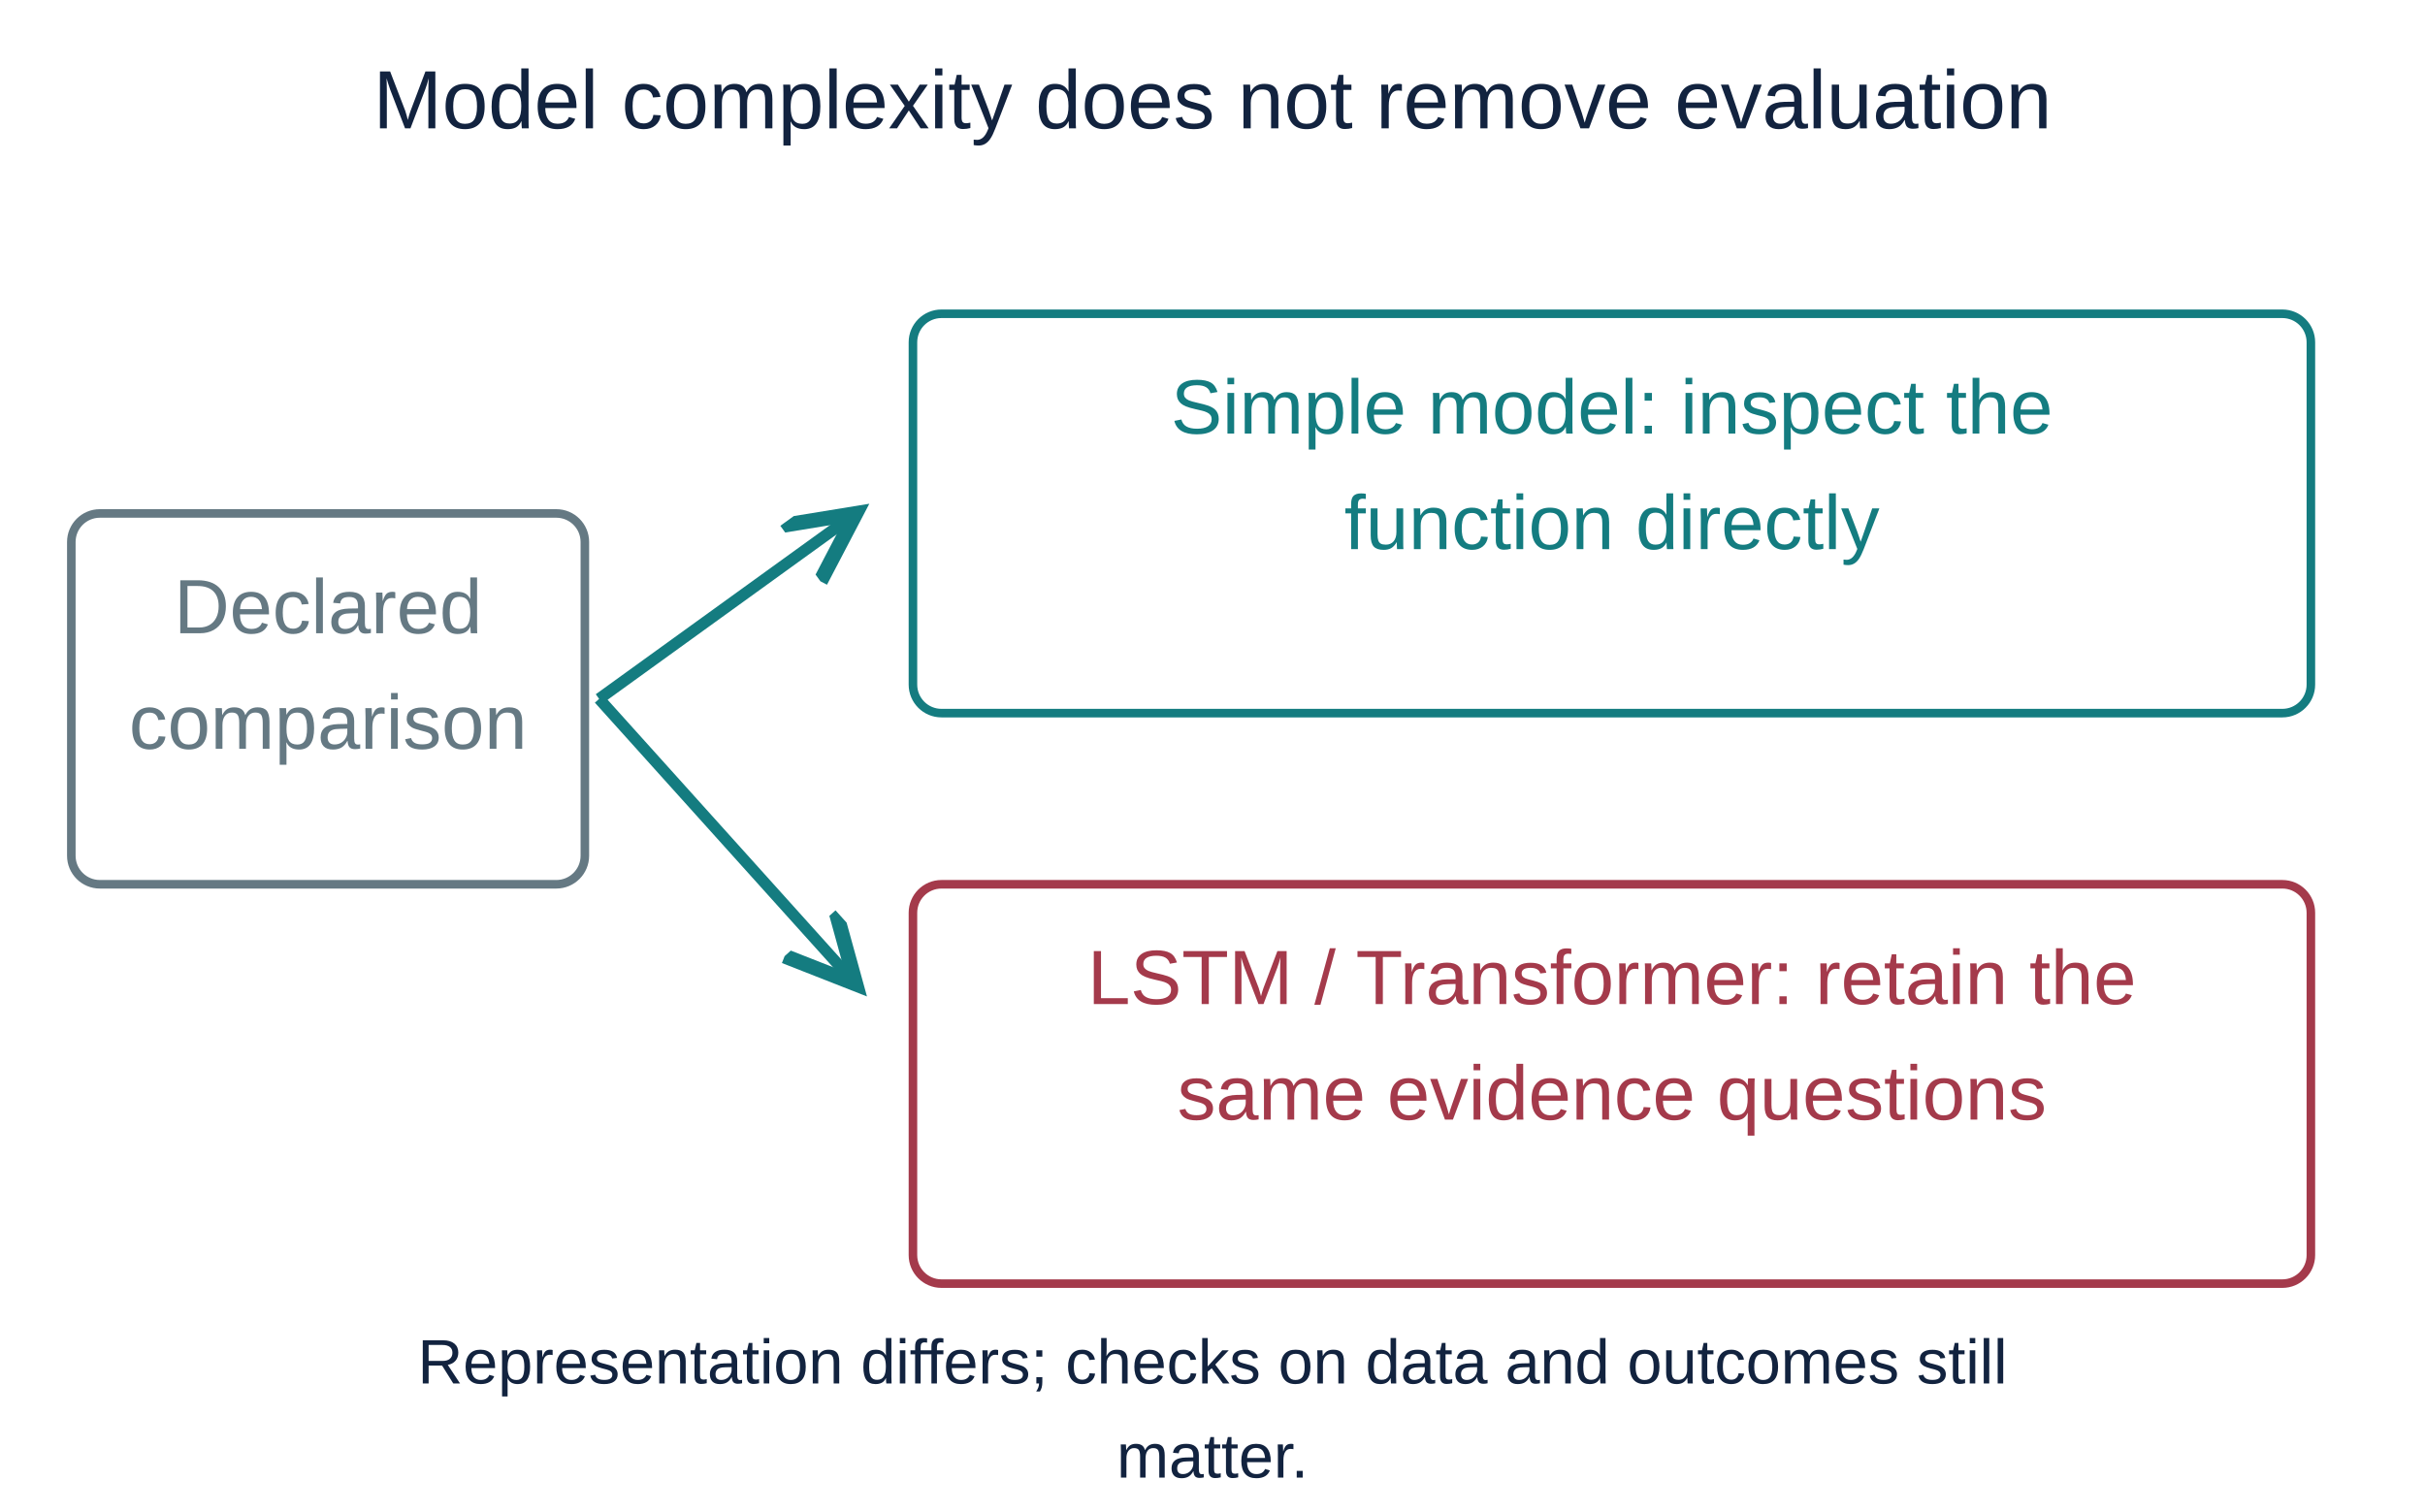
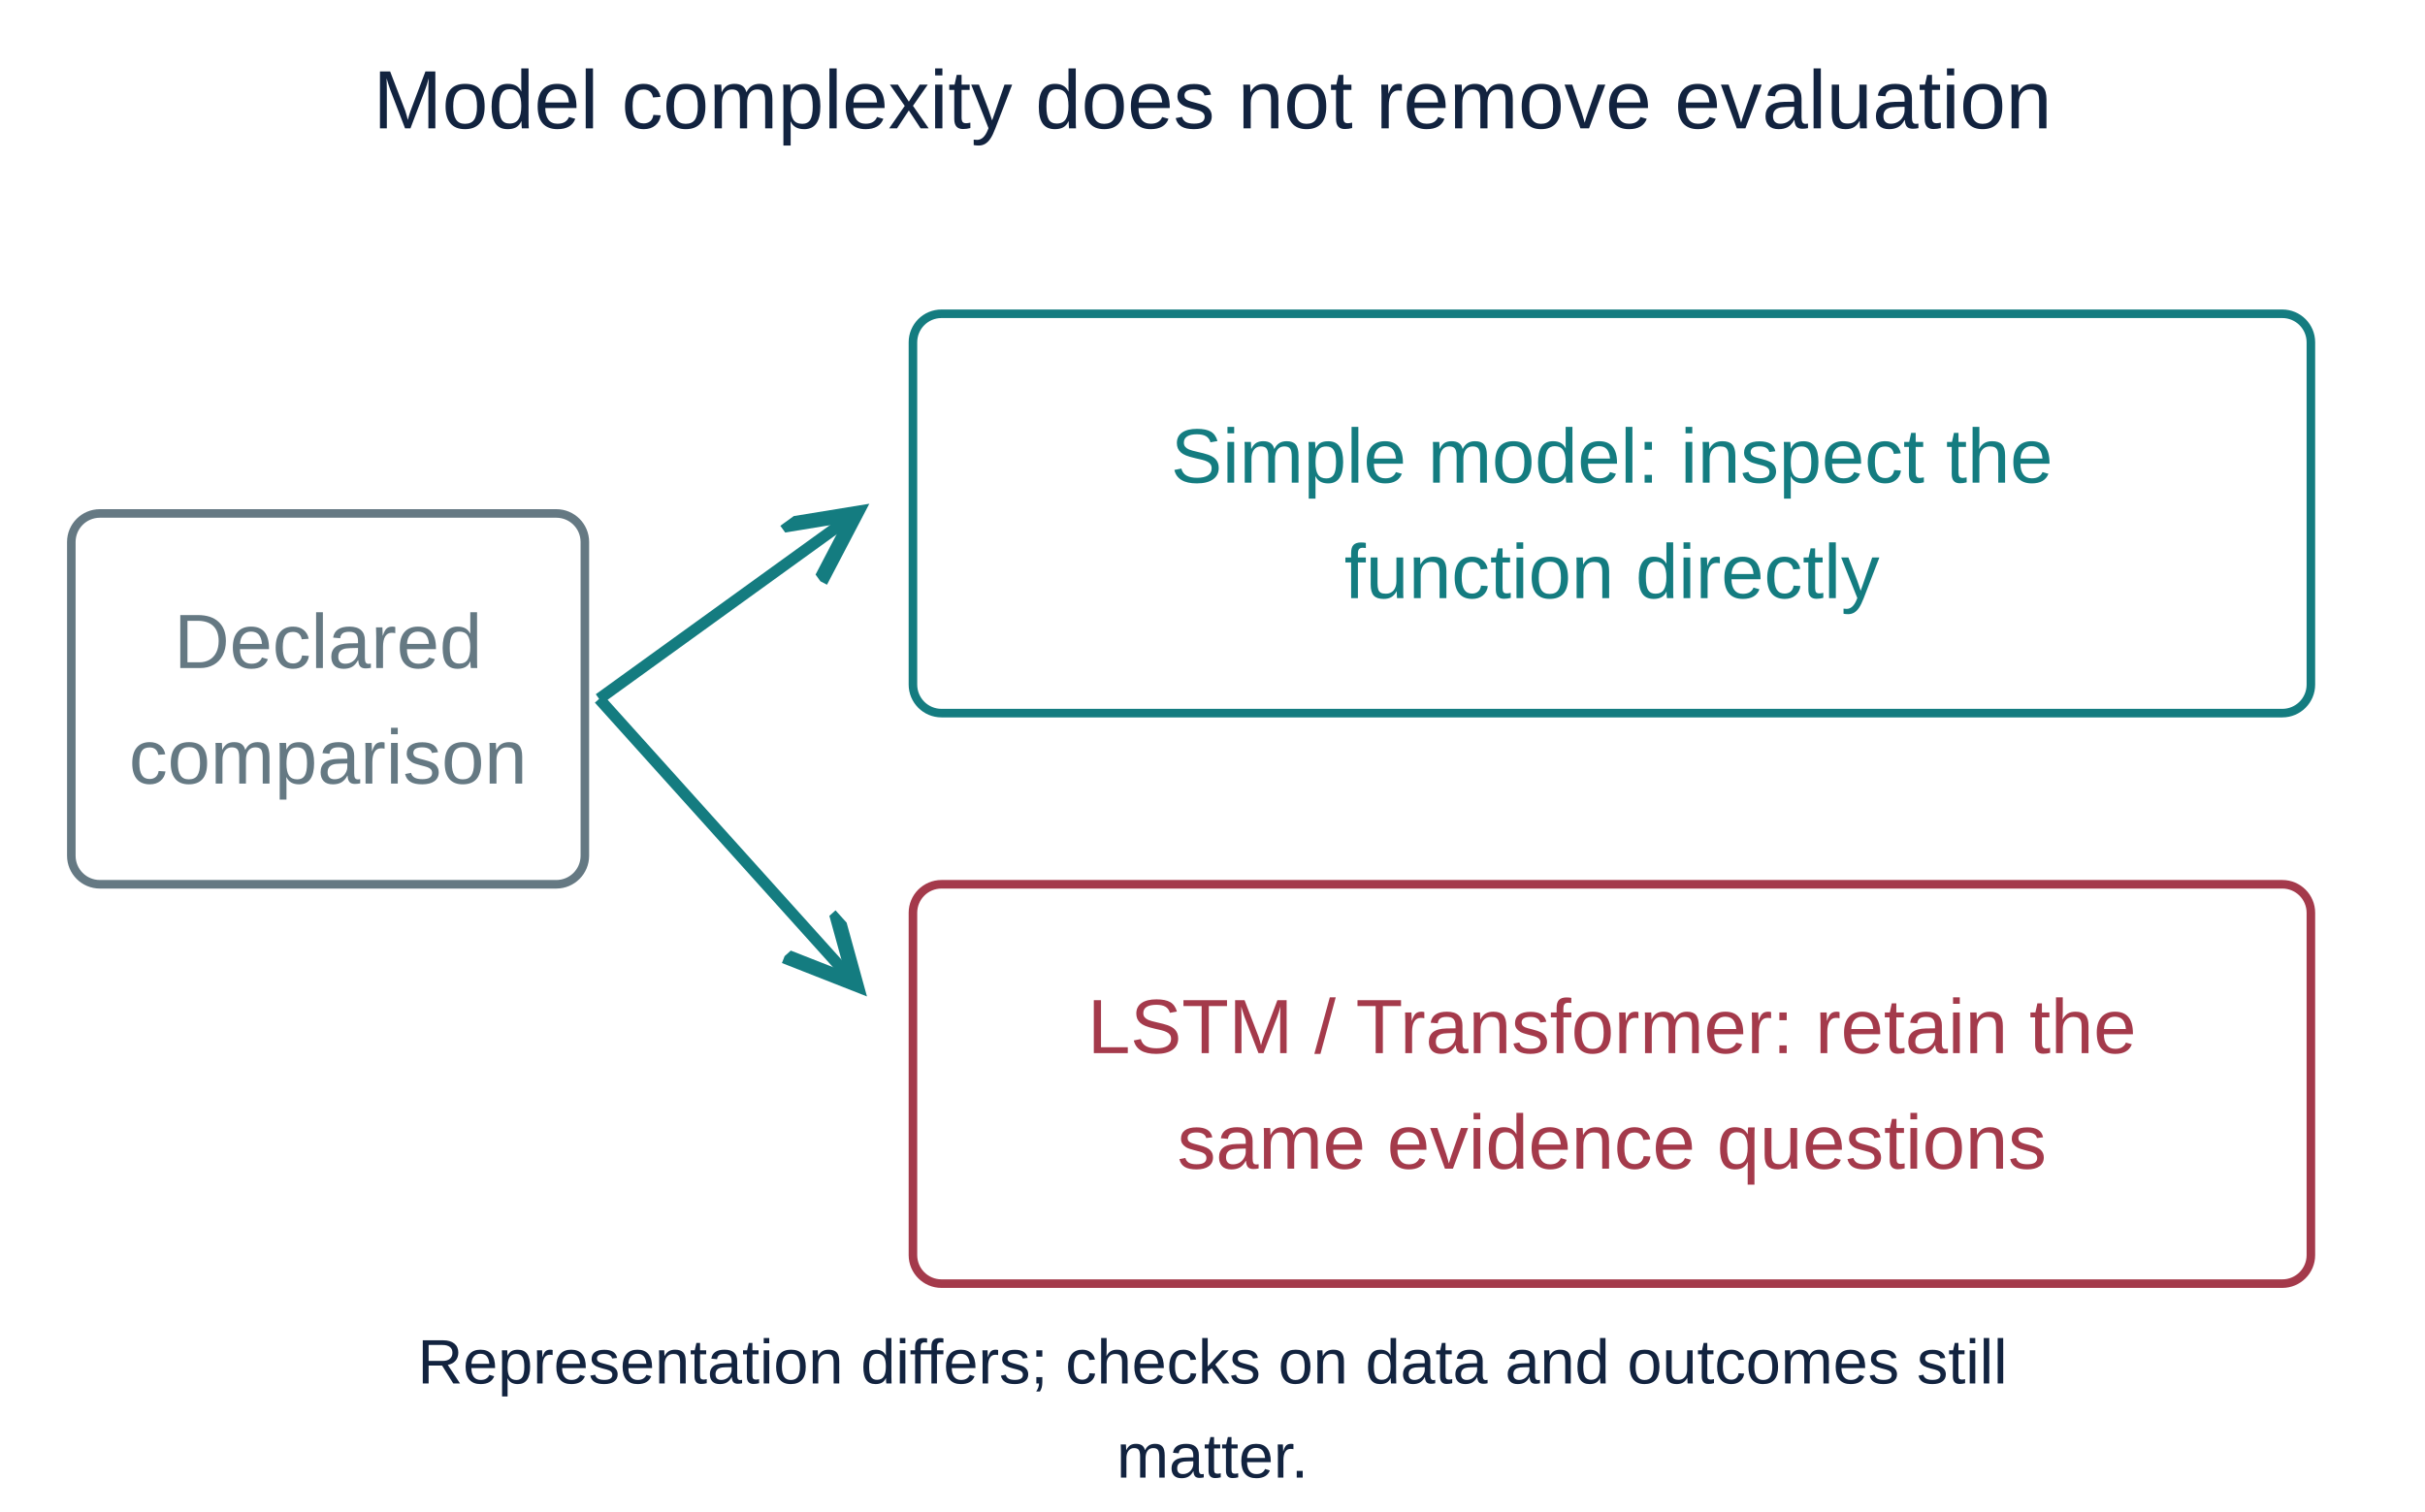
<svg xmlns="http://www.w3.org/2000/svg" viewBox="0 0 850 530" font-family="Arial,sans-serif" role="img" aria-label="Model complexity does not remove evaluation">
  <defs>
    <marker id="a" markerWidth="8" markerHeight="8" refX="6" refY="3" orient="auto">
      <path d="M0 0 L6 3 L0 6" fill="none" stroke="#147c80" stroke-width="1.3" />
    </marker>
  </defs>
  <text x="425" y="45.0" font-size="29" text-anchor="middle" fill="#12233f">Model complexity does not remove evaluation</text>
-   <rect x="25" y="180" width="180" height="130" rx="10" fill="none" stroke="#657983" stroke-width="3" />
-   <text x="115.0" y="222.0" font-size="27" text-anchor="middle" fill="#657983">Declared</text>
-   <text x="115.0" y="262.5" font-size="27" text-anchor="middle" fill="#657983">comparison</text>
+   <g class="node">
+     <rect x="25" y="180" width="180" height="130" rx="10" fill="none" stroke="#657983" stroke-width="3" />
+     <text x="115.0" y="234.2" font-size="27" text-anchor="middle" fill="#657983">Declared</text>
+     <text x="115.0" y="274.7" font-size="27" text-anchor="middle" fill="#657983">comparison</text>
+   </g>
  <path d="M210 245 L300 180" fill="none" stroke="#147c80" stroke-width="4" marker-end="url(#a)" />
  <path d="M210 245 L300 345" fill="none" stroke="#147c80" stroke-width="4" marker-end="url(#a)" />
-   <rect x="320" y="110" width="490" height="140" rx="10" fill="none" stroke="#147c80" stroke-width="3" />
-   <text x="565.0" y="152.0" font-size="27" text-anchor="middle" fill="#147c80">Simple model: inspect the</text>
-   <text x="565.0" y="192.5" font-size="27" text-anchor="middle" fill="#147c80">function directly</text>
-   <rect x="320" y="310" width="490" height="140" rx="10" fill="none" stroke="#a43a4b" stroke-width="3" />
-   <text x="565.0" y="352.0" font-size="27" text-anchor="middle" fill="#a43a4b">LSTM / Transformer: retain the</text>
-   <text x="565.0" y="392.5" font-size="27" text-anchor="middle" fill="#a43a4b">same evidence questions</text>
+   <g class="node">
+     <rect x="320" y="110" width="490" height="140" rx="10" fill="none" stroke="#147c80" stroke-width="3" />
+     <text x="565.0" y="169.2" font-size="27" text-anchor="middle" fill="#147c80">Simple model: inspect the</text>
+     <text x="565.0" y="209.7" font-size="27" text-anchor="middle" fill="#147c80">function directly</text>
+   </g>
+   <g class="node">
+     <rect x="320" y="310" width="490" height="140" rx="10" fill="none" stroke="#a43a4b" stroke-width="3" />
+     <text x="565.0" y="369.2" font-size="27" text-anchor="middle" fill="#a43a4b">LSTM / Transformer: retain the</text>
+     <text x="565.0" y="409.7" font-size="27" text-anchor="middle" fill="#a43a4b">same evidence questions</text>
+   </g>
  <text x="425" y="485.0" font-size="22" text-anchor="middle" fill="#12233f">Representation differs; checks on data and outcomes still</text>
  <text x="425" y="518.0" font-size="22" text-anchor="middle" fill="#12233f">matter.</text>
</svg>
